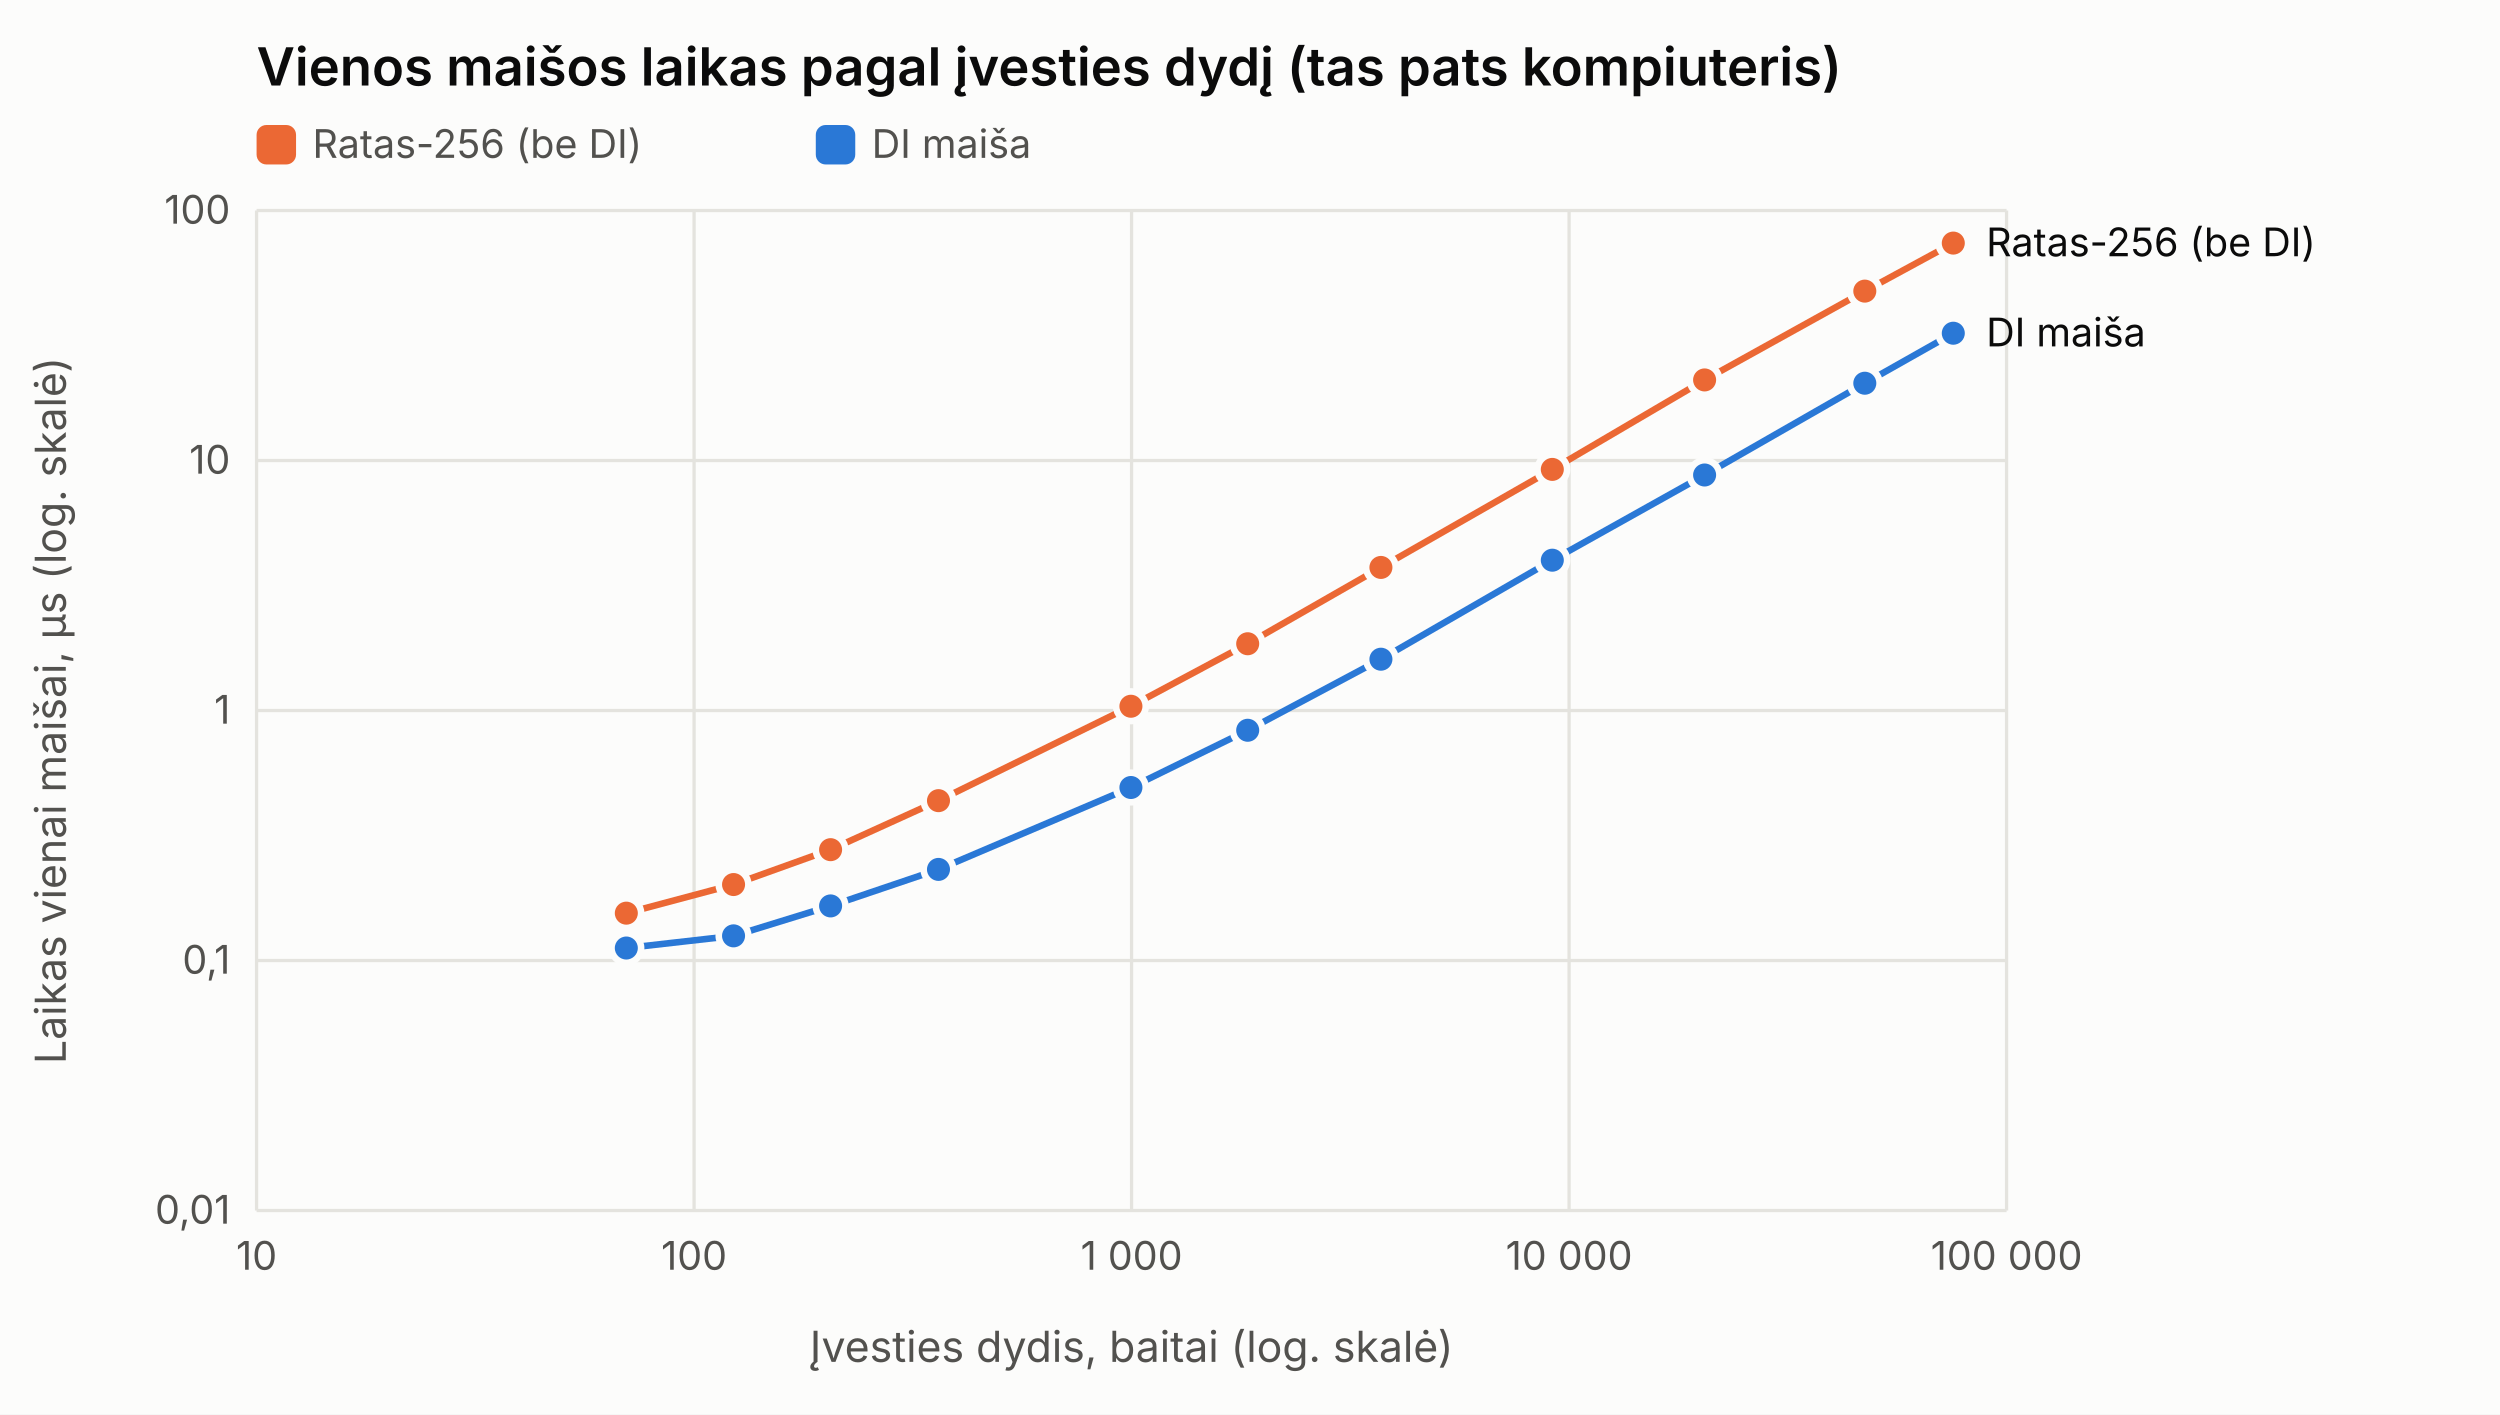
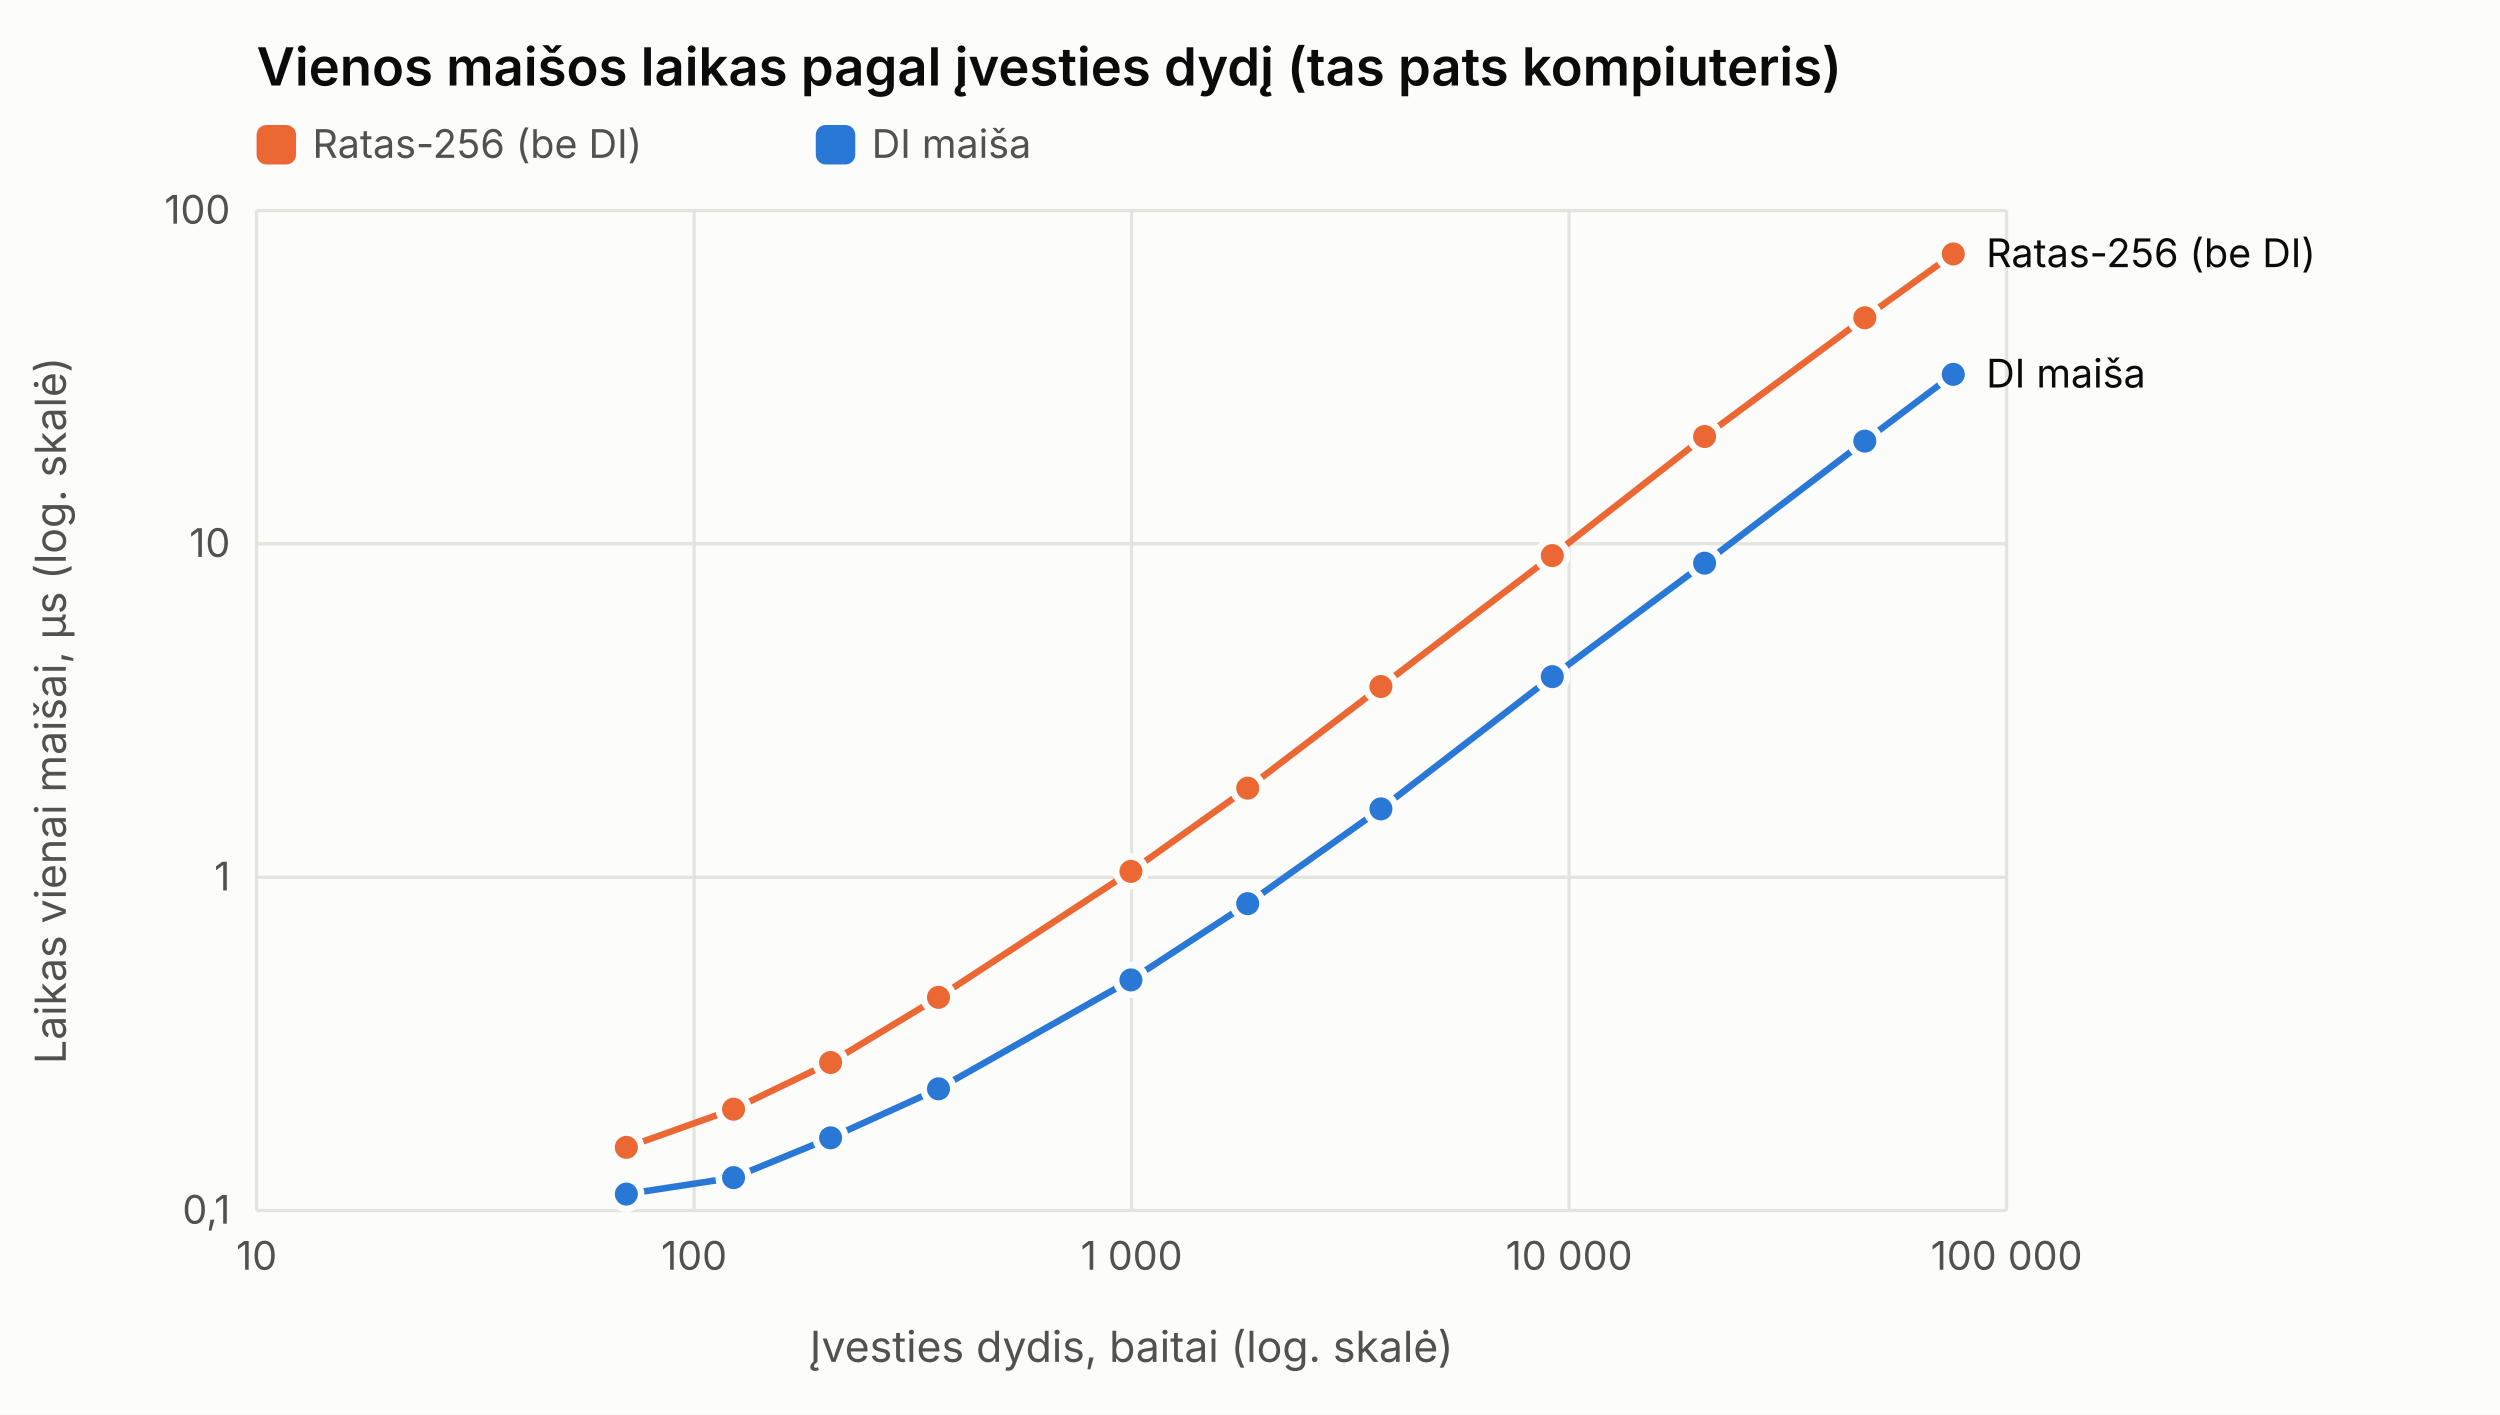
<svg xmlns="http://www.w3.org/2000/svg" width="760" height="430" viewBox="0 0 760 430" role="img" aria-label="Vienos maišos laikas pagal įvesties dydį (tas pats kompiuteris)">
  <style>text{font-family:system-ui,-apple-system,'Segoe UI',sans-serif} .bg{fill:#fcfcfb} .t{fill:#0b0b0b} .t2{fill:#52514e} .grid{stroke:#e4e3de} .f-beDI{fill:#eb6834} .s-beDI{stroke:#eb6834} .f-di{fill:#2a78d6} .s-di{stroke:#2a78d6} .ring{stroke:#fcfcfb} @media (prefers-color-scheme: dark){.bg{fill:#1a1a19} .t{fill:#ffffff} .t2{fill:#c3c2b7} .grid{stroke:#353533} .f-beDI{fill:#d95926} .s-beDI{stroke:#d95926} .f-di{fill:#3987e5} .s-di{stroke:#3987e5} .ring{stroke:#1a1a19}}</style>
  <rect class="bg" fill="#fcfcfb" width="760" height="430" />
  <text class="t" x="78" y="26" font-size="16" font-weight="600">Vienos maišos laikas pagal įvesties dydį (tas pats kompiuteris)</text>
  <rect class="f-beDI" fill="#eb6834" x="78" y="38" width="12" height="12" rx="3" />
  <text class="t2" x="95" y="48" font-size="12">Ratas-256 (be DI)</text>
  <rect class="f-di" fill="#2a78d6" x="248" y="38" width="12" height="12" rx="3" />
  <text class="t2" x="265" y="48" font-size="12">DI maiša</text>
  <line class="grid" stroke="#e4e3de" x1="78.0" y1="64" x2="78.0" y2="368" />
  <text class="t2" x="78.0" y="386" font-size="12" text-anchor="middle">10</text>
  <line class="grid" stroke="#e4e3de" x1="211.0" y1="64" x2="211.0" y2="368" />
  <text class="t2" x="211.0" y="386" font-size="12" text-anchor="middle">100</text>
  <line class="grid" stroke="#e4e3de" x1="344.0" y1="64" x2="344.0" y2="368" />
  <text class="t2" x="344.0" y="386" font-size="12" text-anchor="middle">1 000</text>
  <line class="grid" stroke="#e4e3de" x1="477.0" y1="64" x2="477.0" y2="368" />
  <text class="t2" x="477.0" y="386" font-size="12" text-anchor="middle">10 000</text>
  <line class="grid" stroke="#e4e3de" x1="610.0" y1="64" x2="610.0" y2="368" />
  <text class="t2" x="610.0" y="386" font-size="12" text-anchor="middle">100 000</text>
  <line class="grid" stroke="#e4e3de" x1="78" y1="368.0" x2="610" y2="368.0" />
-   <text class="t2" x="70" y="372.0" font-size="12" text-anchor="end">0,01</text>
-   <line class="grid" stroke="#e4e3de" x1="78" y1="292.0" x2="610" y2="292.0" />
-   <text class="t2" x="70" y="296.0" font-size="12" text-anchor="end">0,1</text>
-   <line class="grid" stroke="#e4e3de" x1="78" y1="216.0" x2="610" y2="216.0" />
-   <text class="t2" x="70" y="220.0" font-size="12" text-anchor="end">1</text>
-   <line class="grid" stroke="#e4e3de" x1="78" y1="140.0" x2="610" y2="140.0" />
-   <text class="t2" x="70" y="144.0" font-size="12" text-anchor="end">10</text>
+   <text class="t2" x="70" y="372.0" font-size="12" text-anchor="end">0,1</text>
+   <line class="grid" stroke="#e4e3de" x1="78" y1="266.7" x2="610" y2="266.7" />
+   <text class="t2" x="70" y="270.7" font-size="12" text-anchor="end">1</text>
+   <line class="grid" stroke="#e4e3de" x1="78" y1="165.3" x2="610" y2="165.3" />
+   <text class="t2" x="70" y="169.3" font-size="12" text-anchor="end">10</text>
  <line class="grid" stroke="#e4e3de" x1="78" y1="64.0" x2="610" y2="64.0" />
  <text class="t2" x="70" y="68.0" font-size="12" text-anchor="end">100</text>
  <text class="t2" x="344.0" y="414" font-size="13" text-anchor="middle">Įvesties dydis, baitai (log. skalė)</text>
  <text class="t2" transform="translate(20 216.0) rotate(-90)" font-size="13" text-anchor="middle">Laikas vienai maišai, µs (log. skalė)</text>
-   <path class="s-beDI" stroke="#eb6834" fill="none" stroke-width="2" stroke-linejoin="round" d="M190.4,277.6 L223.0,268.9 L252.5,258.3 L285.3,243.4 L343.8,214.7 L379.3,195.7 L419.8,172.5 L471.9,142.7 L518.2,115.5 L566.9,88.5 L593.8,73.9" />
-   <circle class="f-beDI ring" fill="#eb6834" stroke="#fcfcfb" stroke-width="2" cx="190.4" cy="277.6" r="4.5" />
-   <circle class="f-beDI ring" fill="#eb6834" stroke="#fcfcfb" stroke-width="2" cx="223.0" cy="268.9" r="4.5" />
-   <circle class="f-beDI ring" fill="#eb6834" stroke="#fcfcfb" stroke-width="2" cx="252.5" cy="258.3" r="4.5" />
-   <circle class="f-beDI ring" fill="#eb6834" stroke="#fcfcfb" stroke-width="2" cx="285.3" cy="243.4" r="4.5" />
-   <circle class="f-beDI ring" fill="#eb6834" stroke="#fcfcfb" stroke-width="2" cx="343.8" cy="214.7" r="4.5" />
-   <circle class="f-beDI ring" fill="#eb6834" stroke="#fcfcfb" stroke-width="2" cx="379.3" cy="195.7" r="4.5" />
-   <circle class="f-beDI ring" fill="#eb6834" stroke="#fcfcfb" stroke-width="2" cx="419.8" cy="172.5" r="4.5" />
-   <circle class="f-beDI ring" fill="#eb6834" stroke="#fcfcfb" stroke-width="2" cx="471.9" cy="142.7" r="4.5" />
-   <circle class="f-beDI ring" fill="#eb6834" stroke="#fcfcfb" stroke-width="2" cx="518.2" cy="115.5" r="4.5" />
-   <circle class="f-beDI ring" fill="#eb6834" stroke="#fcfcfb" stroke-width="2" cx="566.9" cy="88.5" r="4.5" />
-   <circle class="f-beDI ring" fill="#eb6834" stroke="#fcfcfb" stroke-width="2" cx="593.8" cy="73.9" r="4.5" />
-   <text class="t" x="603.8" y="77.9" font-size="12">Ratas-256 (be DI)</text>
-   <path class="s-di" stroke="#2a78d6" fill="none" stroke-width="2" stroke-linejoin="round" d="M190.4,288.2 L223.0,284.5 L252.5,275.4 L285.3,264.3 L343.8,239.4 L379.3,222.0 L419.8,200.4 L471.9,170.3 L518.2,144.4 L566.9,116.5 L593.8,101.3" />
-   <circle class="f-di ring" fill="#2a78d6" stroke="#fcfcfb" stroke-width="2" cx="190.4" cy="288.2" r="4.5" />
-   <circle class="f-di ring" fill="#2a78d6" stroke="#fcfcfb" stroke-width="2" cx="223.0" cy="284.5" r="4.5" />
-   <circle class="f-di ring" fill="#2a78d6" stroke="#fcfcfb" stroke-width="2" cx="252.5" cy="275.4" r="4.5" />
-   <circle class="f-di ring" fill="#2a78d6" stroke="#fcfcfb" stroke-width="2" cx="285.3" cy="264.3" r="4.5" />
-   <circle class="f-di ring" fill="#2a78d6" stroke="#fcfcfb" stroke-width="2" cx="343.8" cy="239.4" r="4.5" />
-   <circle class="f-di ring" fill="#2a78d6" stroke="#fcfcfb" stroke-width="2" cx="379.3" cy="222.0" r="4.5" />
-   <circle class="f-di ring" fill="#2a78d6" stroke="#fcfcfb" stroke-width="2" cx="419.8" cy="200.4" r="4.5" />
-   <circle class="f-di ring" fill="#2a78d6" stroke="#fcfcfb" stroke-width="2" cx="471.9" cy="170.3" r="4.5" />
-   <circle class="f-di ring" fill="#2a78d6" stroke="#fcfcfb" stroke-width="2" cx="518.2" cy="144.4" r="4.5" />
-   <circle class="f-di ring" fill="#2a78d6" stroke="#fcfcfb" stroke-width="2" cx="566.9" cy="116.5" r="4.5" />
-   <circle class="f-di ring" fill="#2a78d6" stroke="#fcfcfb" stroke-width="2" cx="593.8" cy="101.3" r="4.5" />
-   <text class="t" x="603.8" y="105.3" font-size="12">DI maiša</text>
+   <path class="s-beDI" stroke="#eb6834" fill="none" stroke-width="2" stroke-linejoin="round" d="M190.4,348.8 L223.0,337.2 L252.5,323.0 L285.3,303.2 L343.8,264.9 L379.3,239.6 L419.8,208.7 L471.9,168.9 L518.2,132.7 L566.9,96.6 L593.8,77.2" />
+   <circle class="f-beDI ring" fill="#eb6834" stroke="#fcfcfb" stroke-width="2" cx="190.4" cy="348.8" r="4.5" />
+   <circle class="f-beDI ring" fill="#eb6834" stroke="#fcfcfb" stroke-width="2" cx="223.0" cy="337.2" r="4.5" />
+   <circle class="f-beDI ring" fill="#eb6834" stroke="#fcfcfb" stroke-width="2" cx="252.5" cy="323.0" r="4.5" />
+   <circle class="f-beDI ring" fill="#eb6834" stroke="#fcfcfb" stroke-width="2" cx="285.3" cy="303.2" r="4.5" />
+   <circle class="f-beDI ring" fill="#eb6834" stroke="#fcfcfb" stroke-width="2" cx="343.8" cy="264.9" r="4.5" />
+   <circle class="f-beDI ring" fill="#eb6834" stroke="#fcfcfb" stroke-width="2" cx="379.3" cy="239.6" r="4.5" />
+   <circle class="f-beDI ring" fill="#eb6834" stroke="#fcfcfb" stroke-width="2" cx="419.8" cy="208.7" r="4.5" />
+   <circle class="f-beDI ring" fill="#eb6834" stroke="#fcfcfb" stroke-width="2" cx="471.9" cy="168.9" r="4.5" />
+   <circle class="f-beDI ring" fill="#eb6834" stroke="#fcfcfb" stroke-width="2" cx="518.2" cy="132.7" r="4.5" />
+   <circle class="f-beDI ring" fill="#eb6834" stroke="#fcfcfb" stroke-width="2" cx="566.9" cy="96.6" r="4.5" />
+   <circle class="f-beDI ring" fill="#eb6834" stroke="#fcfcfb" stroke-width="2" cx="593.8" cy="77.2" r="4.5" />
+   <text class="t" x="603.8" y="81.2" font-size="12">Ratas-256 (be DI)</text>
+   <path class="s-di" stroke="#2a78d6" fill="none" stroke-width="2" stroke-linejoin="round" d="M190.4,363.0 L223.0,358.0 L252.5,345.9 L285.3,331.0 L343.8,297.9 L379.3,274.7 L419.8,245.9 L471.9,205.7 L518.2,171.2 L566.9,134.1 L593.8,113.8" />
+   <circle class="f-di ring" fill="#2a78d6" stroke="#fcfcfb" stroke-width="2" cx="190.4" cy="363.0" r="4.5" />
+   <circle class="f-di ring" fill="#2a78d6" stroke="#fcfcfb" stroke-width="2" cx="223.0" cy="358.0" r="4.5" />
+   <circle class="f-di ring" fill="#2a78d6" stroke="#fcfcfb" stroke-width="2" cx="252.5" cy="345.9" r="4.5" />
+   <circle class="f-di ring" fill="#2a78d6" stroke="#fcfcfb" stroke-width="2" cx="285.3" cy="331.0" r="4.5" />
+   <circle class="f-di ring" fill="#2a78d6" stroke="#fcfcfb" stroke-width="2" cx="343.8" cy="297.9" r="4.5" />
+   <circle class="f-di ring" fill="#2a78d6" stroke="#fcfcfb" stroke-width="2" cx="379.3" cy="274.7" r="4.5" />
+   <circle class="f-di ring" fill="#2a78d6" stroke="#fcfcfb" stroke-width="2" cx="419.8" cy="245.9" r="4.5" />
+   <circle class="f-di ring" fill="#2a78d6" stroke="#fcfcfb" stroke-width="2" cx="471.9" cy="205.7" r="4.5" />
+   <circle class="f-di ring" fill="#2a78d6" stroke="#fcfcfb" stroke-width="2" cx="518.2" cy="171.2" r="4.5" />
+   <circle class="f-di ring" fill="#2a78d6" stroke="#fcfcfb" stroke-width="2" cx="566.9" cy="134.1" r="4.5" />
+   <circle class="f-di ring" fill="#2a78d6" stroke="#fcfcfb" stroke-width="2" cx="593.8" cy="113.8" r="4.5" />
+   <text class="t" x="603.8" y="117.8" font-size="12">DI maiša</text>
</svg>
